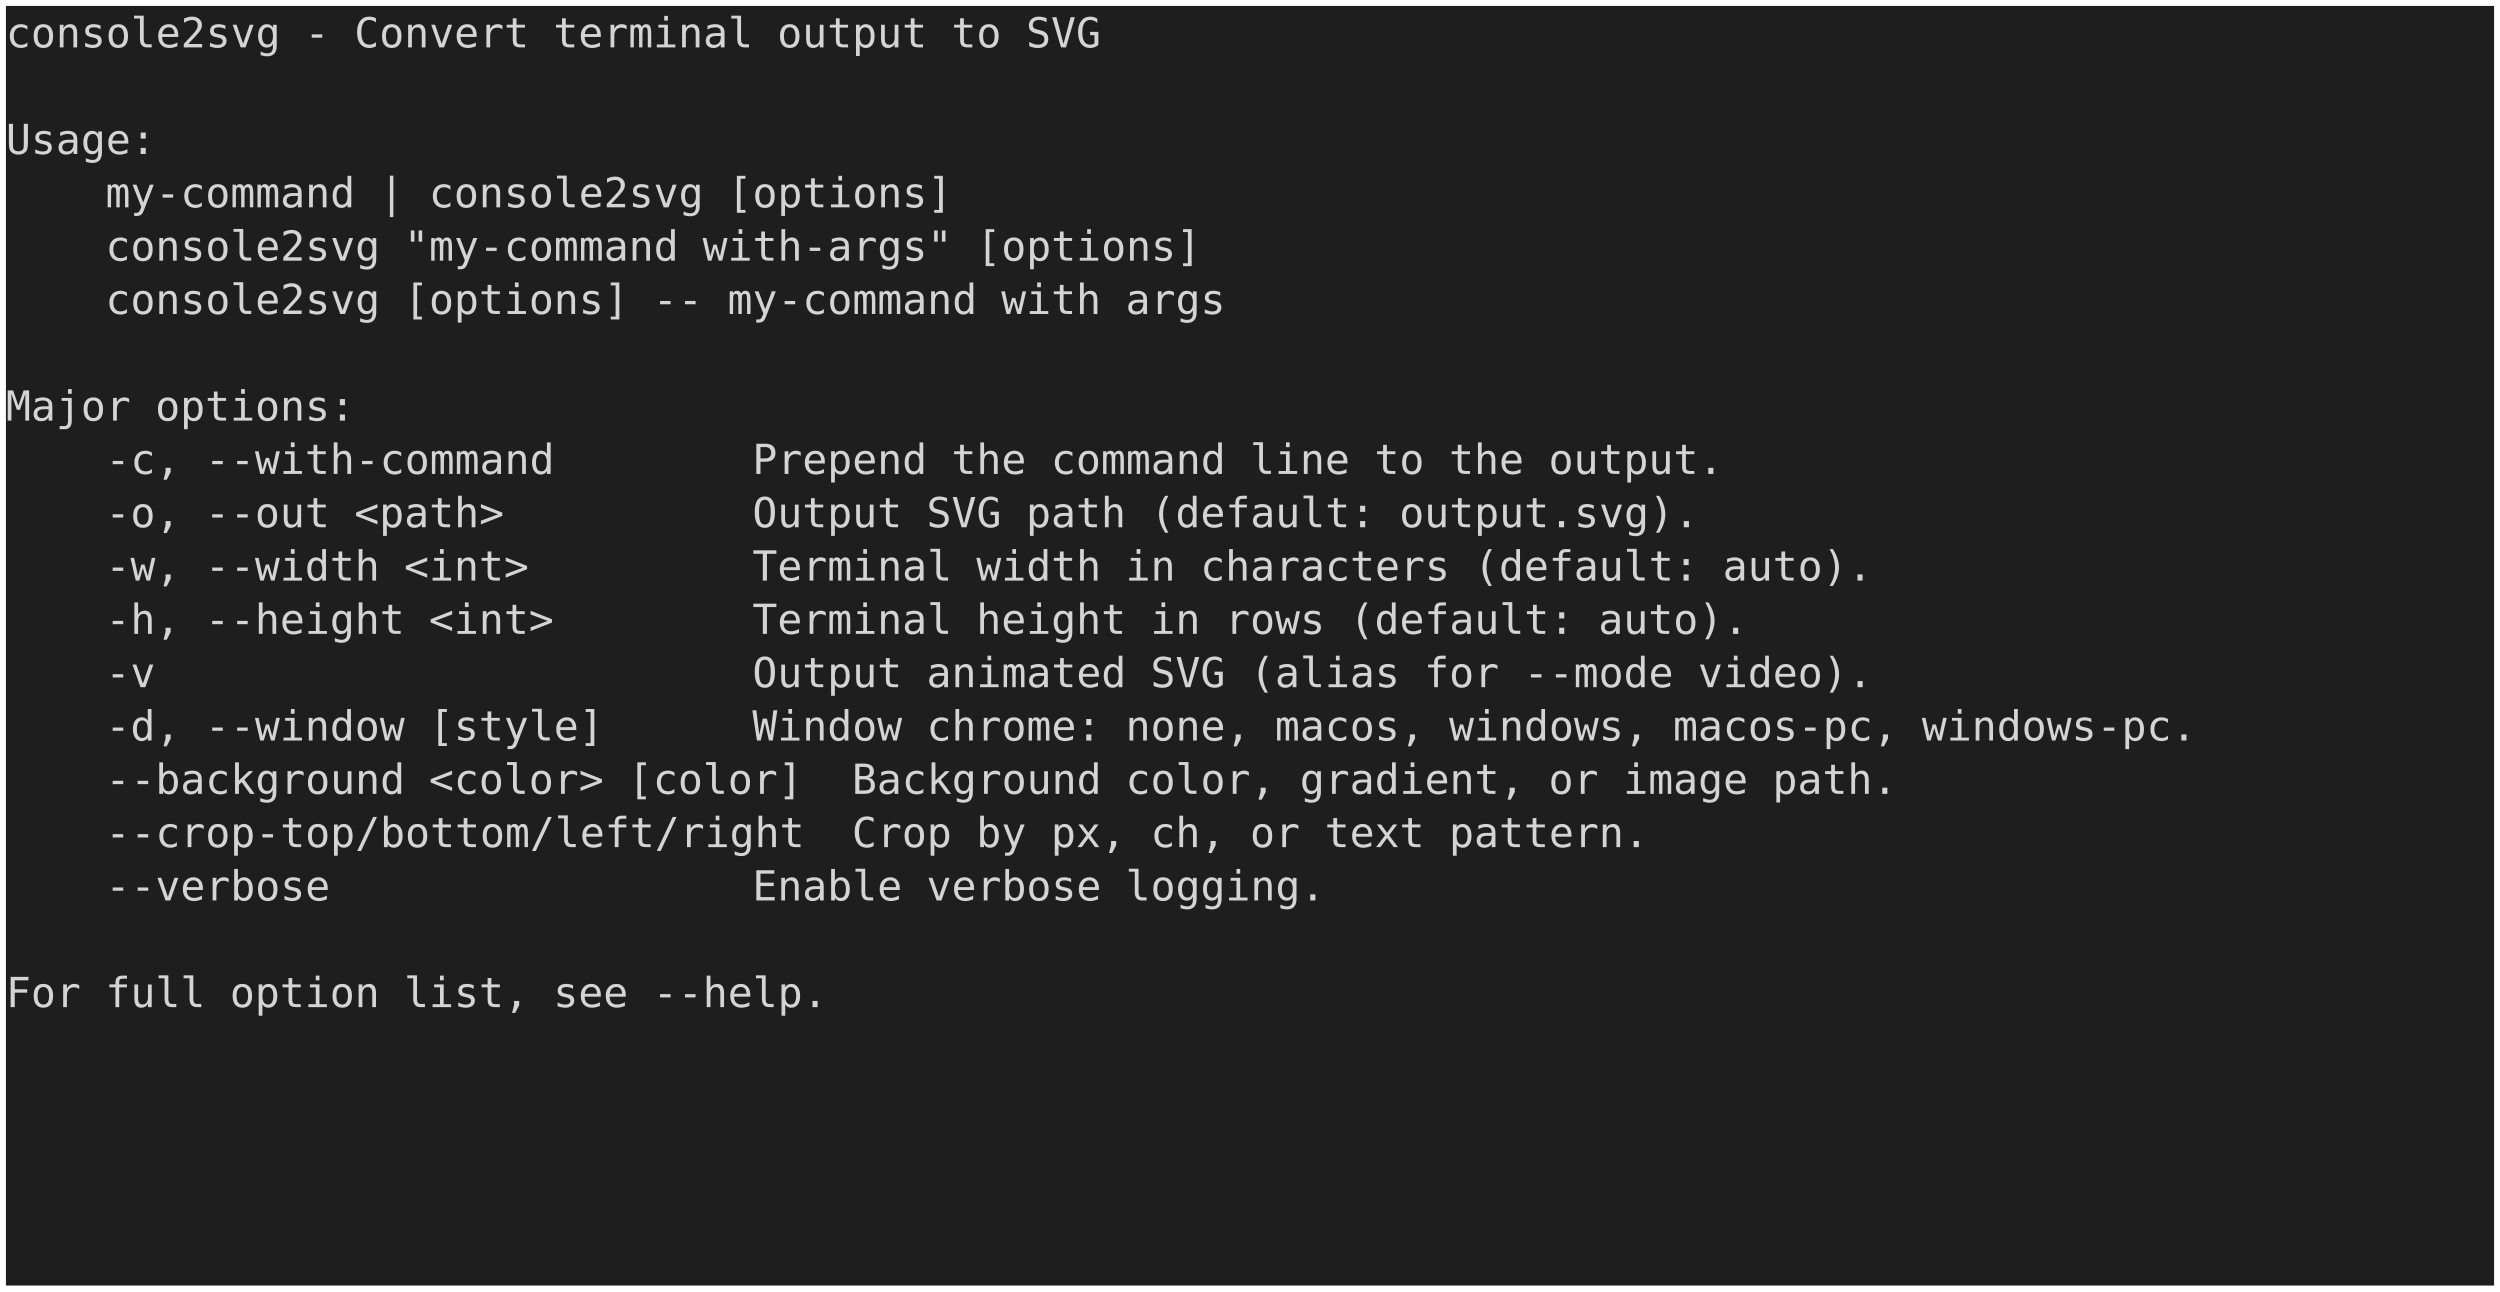
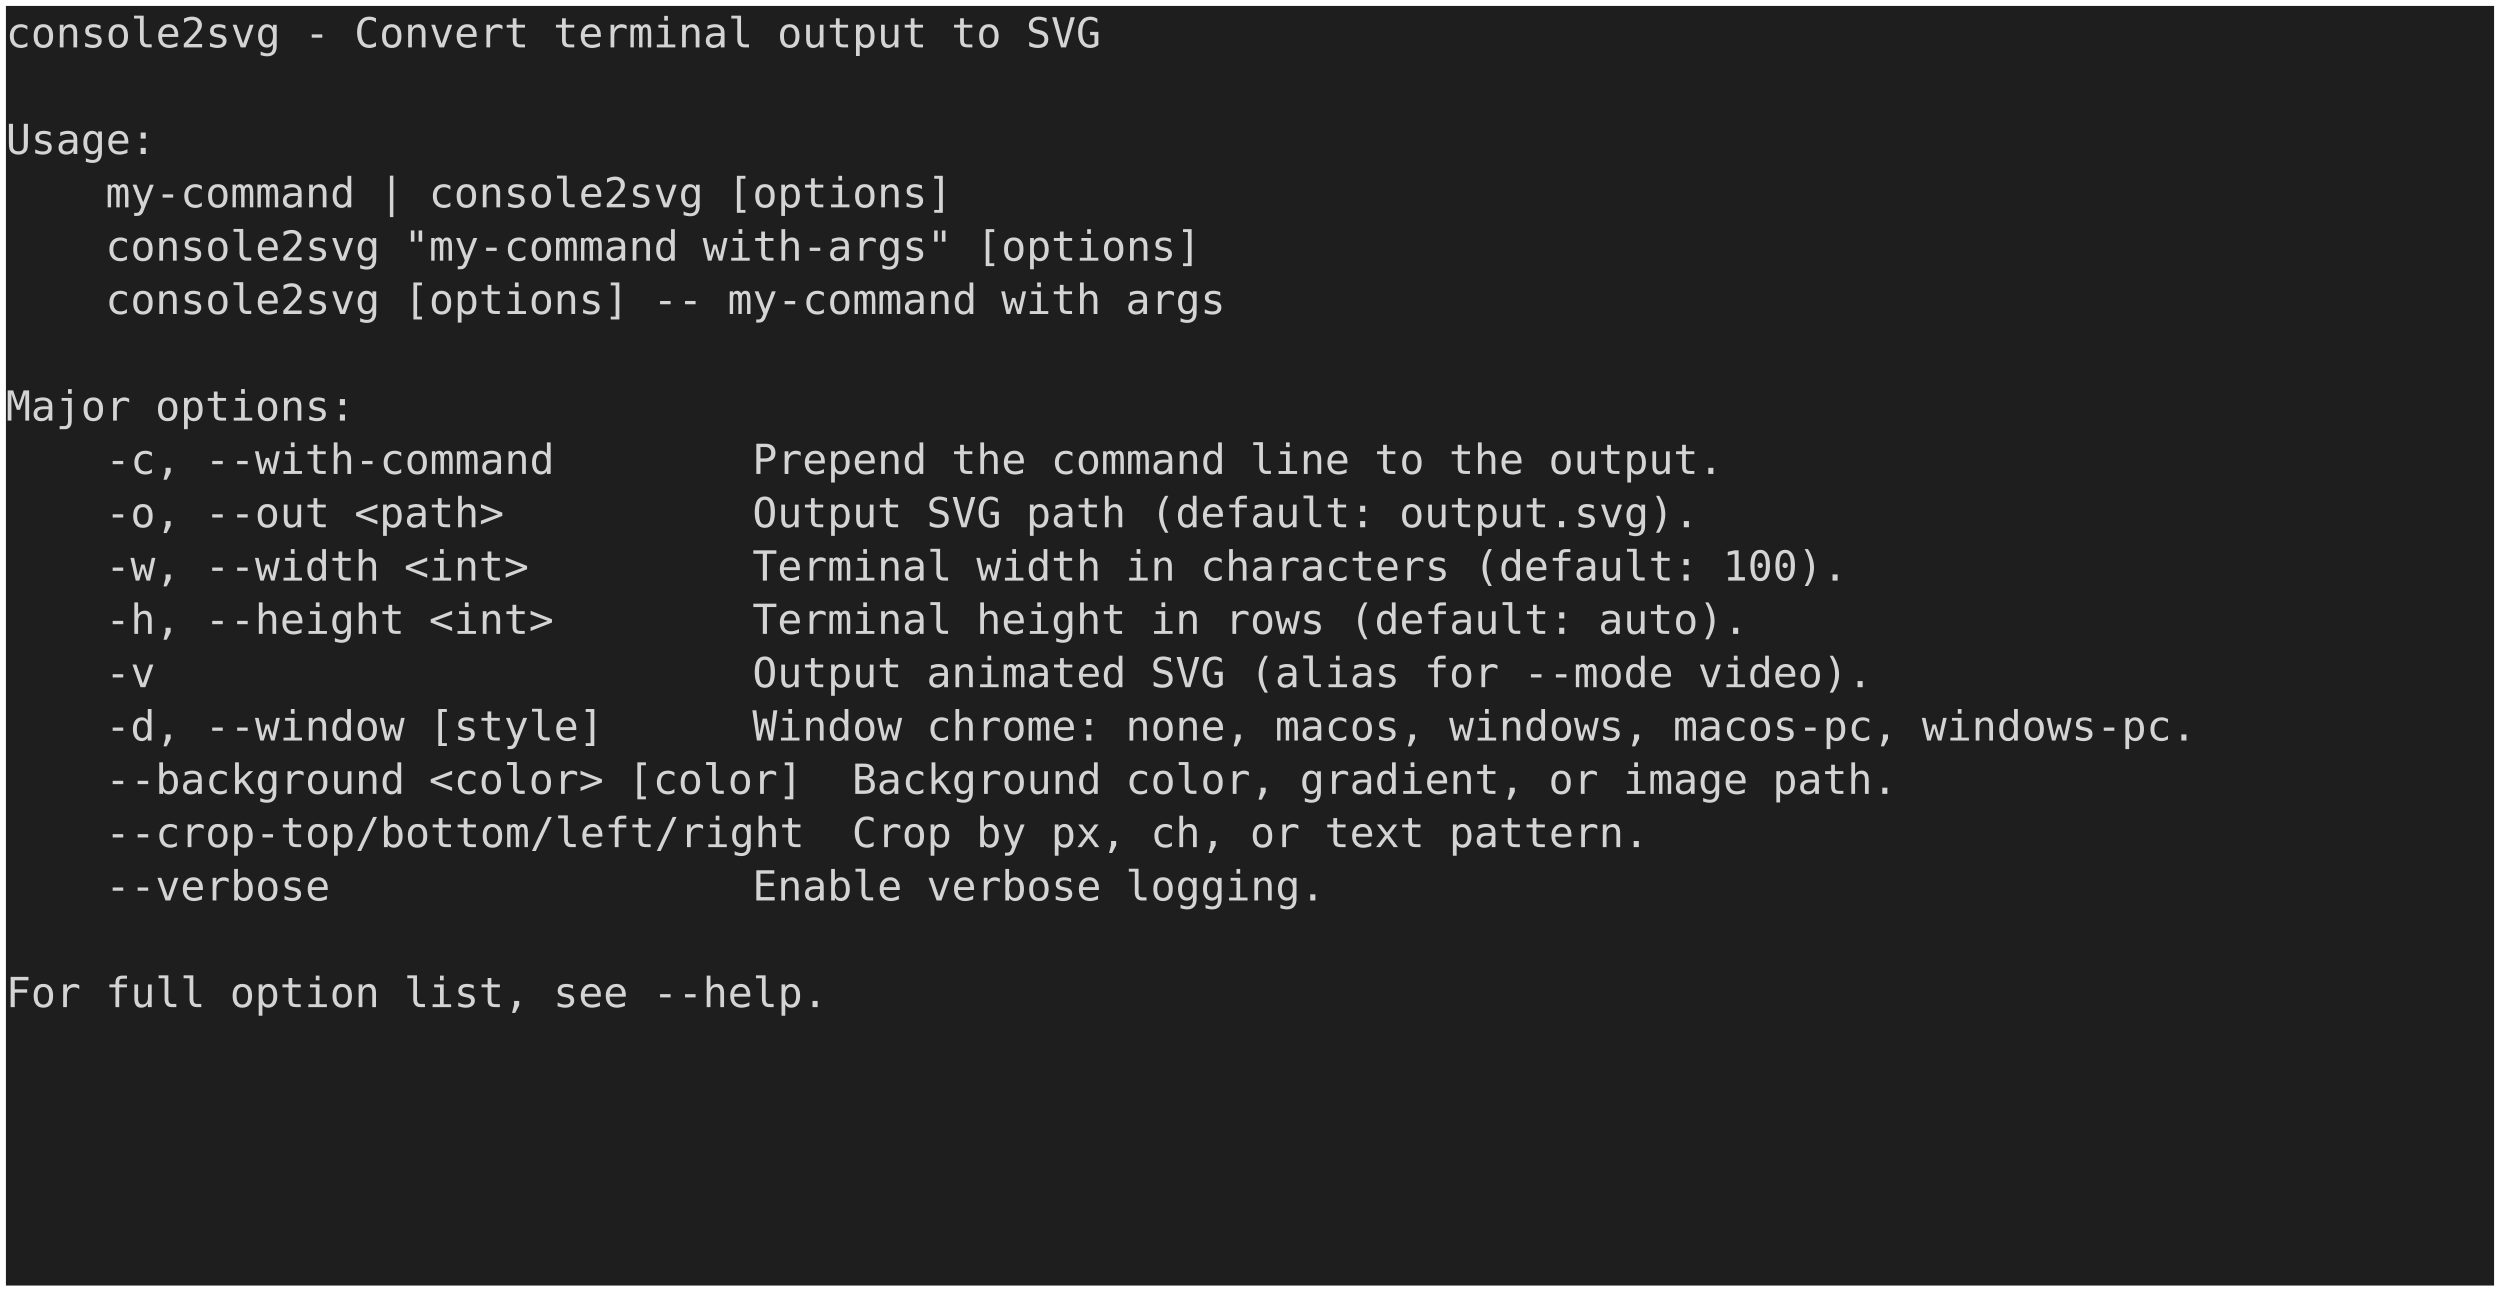
<svg xmlns="http://www.w3.org/2000/svg" viewBox="0 0 844 436" role="img" aria-label="console2svg output">
  <style>.crt{font-family:ui-monospace,"Cascadia Mono","Segoe UI Mono","SFMono-Regular",Menlo,monospace;font-size:14px;}text{dominant-baseline:alphabetic;}.bg{shape-rendering:crispEdges;}</style>
  <g transform="translate(2 2)">
    <rect width="840" height="432" fill="#1e1e1e" />
    <text class="crt" x="0" y="14" fill="#d4d4d4" textLength="92.4" lengthAdjust="spacingAndGlyphs">console2svg</text>
    <text class="crt" x="100.8" y="14" fill="#d4d4d4" textLength="8.4" lengthAdjust="spacingAndGlyphs">-</text>
    <text class="crt" x="117.6" y="14" fill="#d4d4d4" textLength="58.8" lengthAdjust="spacingAndGlyphs">Convert</text>
    <text class="crt" x="184.8" y="14" fill="#d4d4d4" textLength="67.2" lengthAdjust="spacingAndGlyphs">terminal</text>
    <text class="crt" x="260.4" y="14" fill="#d4d4d4" textLength="50.4" lengthAdjust="spacingAndGlyphs">output</text>
    <text class="crt" x="319.2" y="14" fill="#d4d4d4" textLength="16.8" lengthAdjust="spacingAndGlyphs">to</text>
    <text class="crt" x="344.4" y="14" fill="#d4d4d4" textLength="25.2" lengthAdjust="spacingAndGlyphs">SVG</text>
    <text class="crt" x="0" y="50" fill="#d4d4d4" textLength="50.4" lengthAdjust="spacingAndGlyphs">Usage:</text>
    <text class="crt" x="33.6" y="68" fill="#d4d4d4" textLength="84" lengthAdjust="spacingAndGlyphs">my-command</text>
    <text class="crt" x="126" y="68" fill="#d4d4d4" textLength="8.4" lengthAdjust="spacingAndGlyphs">|</text>
    <text class="crt" x="142.8" y="68" fill="#d4d4d4" textLength="92.4" lengthAdjust="spacingAndGlyphs">console2svg</text>
    <text class="crt" x="243.6" y="68" fill="#d4d4d4" textLength="75.6" lengthAdjust="spacingAndGlyphs">[options]</text>
    <text class="crt" x="33.6" y="86" fill="#d4d4d4" textLength="92.4" lengthAdjust="spacingAndGlyphs">console2svg</text>
    <text class="crt" x="134.4" y="86" fill="#d4d4d4" textLength="92.4" lengthAdjust="spacingAndGlyphs">"my-command</text>
    <text class="crt" x="235.2" y="86" fill="#d4d4d4" textLength="84" lengthAdjust="spacingAndGlyphs">with-args"</text>
    <text class="crt" x="327.6" y="86" fill="#d4d4d4" textLength="75.6" lengthAdjust="spacingAndGlyphs">[options]</text>
    <text class="crt" x="33.6" y="104" fill="#d4d4d4" textLength="92.4" lengthAdjust="spacingAndGlyphs">console2svg</text>
    <text class="crt" x="134.4" y="104" fill="#d4d4d4" textLength="75.6" lengthAdjust="spacingAndGlyphs">[options]</text>
    <text class="crt" x="218.4" y="104" fill="#d4d4d4" textLength="16.8" lengthAdjust="spacingAndGlyphs">--</text>
    <text class="crt" x="243.6" y="104" fill="#d4d4d4" textLength="84" lengthAdjust="spacingAndGlyphs">my-command</text>
    <text class="crt" x="336" y="104" fill="#d4d4d4" textLength="33.6" lengthAdjust="spacingAndGlyphs">with</text>
    <text class="crt" x="378" y="104" fill="#d4d4d4" textLength="33.6" lengthAdjust="spacingAndGlyphs">args</text>
    <text class="crt" x="0" y="140" fill="#d4d4d4" textLength="42" lengthAdjust="spacingAndGlyphs">Major</text>
    <text class="crt" x="50.4" y="140" fill="#d4d4d4" textLength="67.2" lengthAdjust="spacingAndGlyphs">options:</text>
    <text class="crt" x="33.6" y="158" fill="#d4d4d4" textLength="25.2" lengthAdjust="spacingAndGlyphs">-c,</text>
    <text class="crt" x="67.2" y="158" fill="#d4d4d4" textLength="117.6" lengthAdjust="spacingAndGlyphs">--with-command</text>
    <text class="crt" x="252" y="158" fill="#d4d4d4" textLength="58.8" lengthAdjust="spacingAndGlyphs">Prepend</text>
    <text class="crt" x="319.2" y="158" fill="#d4d4d4" textLength="25.2" lengthAdjust="spacingAndGlyphs">the</text>
    <text class="crt" x="352.8" y="158" fill="#d4d4d4" textLength="58.8" lengthAdjust="spacingAndGlyphs">command</text>
    <text class="crt" x="420" y="158" fill="#d4d4d4" textLength="33.6" lengthAdjust="spacingAndGlyphs">line</text>
    <text class="crt" x="462" y="158" fill="#d4d4d4" textLength="16.8" lengthAdjust="spacingAndGlyphs">to</text>
    <text class="crt" x="487.2" y="158" fill="#d4d4d4" textLength="25.2" lengthAdjust="spacingAndGlyphs">the</text>
    <text class="crt" x="520.8" y="158" fill="#d4d4d4" textLength="58.8" lengthAdjust="spacingAndGlyphs">output.</text>
    <text class="crt" x="33.6" y="176" fill="#d4d4d4" textLength="25.2" lengthAdjust="spacingAndGlyphs">-o,</text>
    <text class="crt" x="67.2" y="176" fill="#d4d4d4" textLength="42" lengthAdjust="spacingAndGlyphs">--out</text>
    <text class="crt" x="117.6" y="176" fill="#d4d4d4" textLength="50.4" lengthAdjust="spacingAndGlyphs">&lt;path&gt;</text>
    <text class="crt" x="252" y="176" fill="#d4d4d4" textLength="50.4" lengthAdjust="spacingAndGlyphs">Output</text>
    <text class="crt" x="310.8" y="176" fill="#d4d4d4" textLength="25.2" lengthAdjust="spacingAndGlyphs">SVG</text>
    <text class="crt" x="344.4" y="176" fill="#d4d4d4" textLength="33.6" lengthAdjust="spacingAndGlyphs">path</text>
    <text class="crt" x="386.4" y="176" fill="#d4d4d4" textLength="75.6" lengthAdjust="spacingAndGlyphs">(default:</text>
    <text class="crt" x="470.4" y="176" fill="#d4d4d4" textLength="100.8" lengthAdjust="spacingAndGlyphs">output.svg).</text>
    <text class="crt" x="33.6" y="194" fill="#d4d4d4" textLength="25.2" lengthAdjust="spacingAndGlyphs">-w,</text>
    <text class="crt" x="67.2" y="194" fill="#d4d4d4" textLength="58.8" lengthAdjust="spacingAndGlyphs">--width</text>
    <text class="crt" x="134.4" y="194" fill="#d4d4d4" textLength="42" lengthAdjust="spacingAndGlyphs">&lt;int&gt;</text>
    <text class="crt" x="252" y="194" fill="#d4d4d4" textLength="67.2" lengthAdjust="spacingAndGlyphs">Terminal</text>
    <text class="crt" x="327.6" y="194" fill="#d4d4d4" textLength="42" lengthAdjust="spacingAndGlyphs">width</text>
    <text class="crt" x="378" y="194" fill="#d4d4d4" textLength="16.8" lengthAdjust="spacingAndGlyphs">in</text>
    <text class="crt" x="403.2" y="194" fill="#d4d4d4" textLength="84" lengthAdjust="spacingAndGlyphs">characters</text>
    <text class="crt" x="495.6" y="194" fill="#d4d4d4" textLength="75.6" lengthAdjust="spacingAndGlyphs">(default:</text>
-     <text class="crt" x="579.6" y="194" fill="#d4d4d4" textLength="50.4" lengthAdjust="spacingAndGlyphs">auto).</text>
+     <text class="crt" x="579.6" y="194" fill="#d4d4d4" textLength="42" lengthAdjust="spacingAndGlyphs">100).</text>
    <text class="crt" x="33.6" y="212" fill="#d4d4d4" textLength="25.2" lengthAdjust="spacingAndGlyphs">-h,</text>
    <text class="crt" x="67.2" y="212" fill="#d4d4d4" textLength="67.2" lengthAdjust="spacingAndGlyphs">--height</text>
    <text class="crt" x="142.8" y="212" fill="#d4d4d4" textLength="42" lengthAdjust="spacingAndGlyphs">&lt;int&gt;</text>
    <text class="crt" x="252" y="212" fill="#d4d4d4" textLength="67.2" lengthAdjust="spacingAndGlyphs">Terminal</text>
    <text class="crt" x="327.6" y="212" fill="#d4d4d4" textLength="50.4" lengthAdjust="spacingAndGlyphs">height</text>
    <text class="crt" x="386.4" y="212" fill="#d4d4d4" textLength="16.8" lengthAdjust="spacingAndGlyphs">in</text>
    <text class="crt" x="411.6" y="212" fill="#d4d4d4" textLength="33.6" lengthAdjust="spacingAndGlyphs">rows</text>
    <text class="crt" x="453.6" y="212" fill="#d4d4d4" textLength="75.6" lengthAdjust="spacingAndGlyphs">(default:</text>
    <text class="crt" x="537.6" y="212" fill="#d4d4d4" textLength="50.4" lengthAdjust="spacingAndGlyphs">auto).</text>
    <text class="crt" x="33.6" y="230" fill="#d4d4d4" textLength="16.8" lengthAdjust="spacingAndGlyphs">-v</text>
    <text class="crt" x="252" y="230" fill="#d4d4d4" textLength="50.4" lengthAdjust="spacingAndGlyphs">Output</text>
    <text class="crt" x="310.8" y="230" fill="#d4d4d4" textLength="67.2" lengthAdjust="spacingAndGlyphs">animated</text>
    <text class="crt" x="386.4" y="230" fill="#d4d4d4" textLength="25.2" lengthAdjust="spacingAndGlyphs">SVG</text>
    <text class="crt" x="420" y="230" fill="#d4d4d4" textLength="50.4" lengthAdjust="spacingAndGlyphs">(alias</text>
    <text class="crt" x="478.8" y="230" fill="#d4d4d4" textLength="25.2" lengthAdjust="spacingAndGlyphs">for</text>
    <text class="crt" x="512.4" y="230" fill="#d4d4d4" textLength="50.4" lengthAdjust="spacingAndGlyphs">--mode</text>
    <text class="crt" x="571.2" y="230" fill="#d4d4d4" textLength="58.8" lengthAdjust="spacingAndGlyphs">video).</text>
    <text class="crt" x="33.6" y="248" fill="#d4d4d4" textLength="25.2" lengthAdjust="spacingAndGlyphs">-d,</text>
    <text class="crt" x="67.2" y="248" fill="#d4d4d4" textLength="67.2" lengthAdjust="spacingAndGlyphs">--window</text>
    <text class="crt" x="142.8" y="248" fill="#d4d4d4" textLength="58.8" lengthAdjust="spacingAndGlyphs">[style]</text>
    <text class="crt" x="252" y="248" fill="#d4d4d4" textLength="50.4" lengthAdjust="spacingAndGlyphs">Window</text>
    <text class="crt" x="310.8" y="248" fill="#d4d4d4" textLength="58.8" lengthAdjust="spacingAndGlyphs">chrome:</text>
    <text class="crt" x="378" y="248" fill="#d4d4d4" textLength="42" lengthAdjust="spacingAndGlyphs">none,</text>
    <text class="crt" x="428.4" y="248" fill="#d4d4d4" textLength="50.4" lengthAdjust="spacingAndGlyphs">macos,</text>
    <text class="crt" x="487.2" y="248" fill="#d4d4d4" textLength="67.2" lengthAdjust="spacingAndGlyphs">windows,</text>
    <text class="crt" x="562.8" y="248" fill="#d4d4d4" textLength="75.6" lengthAdjust="spacingAndGlyphs">macos-pc,</text>
    <text class="crt" x="646.8" y="248" fill="#d4d4d4" textLength="92.4" lengthAdjust="spacingAndGlyphs">windows-pc.</text>
    <text class="crt" x="33.6" y="266" fill="#d4d4d4" textLength="100.8" lengthAdjust="spacingAndGlyphs">--background</text>
    <text class="crt" x="142.8" y="266" fill="#d4d4d4" textLength="58.8" lengthAdjust="spacingAndGlyphs">&lt;color&gt;</text>
    <text class="crt" x="210" y="266" fill="#d4d4d4" textLength="58.8" lengthAdjust="spacingAndGlyphs">[color]</text>
    <text class="crt" x="285.6" y="266" fill="#d4d4d4" textLength="84" lengthAdjust="spacingAndGlyphs">Background</text>
    <text class="crt" x="378" y="266" fill="#d4d4d4" textLength="50.4" lengthAdjust="spacingAndGlyphs">color,</text>
    <text class="crt" x="436.8" y="266" fill="#d4d4d4" textLength="75.6" lengthAdjust="spacingAndGlyphs">gradient,</text>
    <text class="crt" x="520.8" y="266" fill="#d4d4d4" textLength="16.8" lengthAdjust="spacingAndGlyphs">or</text>
    <text class="crt" x="546" y="266" fill="#d4d4d4" textLength="42" lengthAdjust="spacingAndGlyphs">image</text>
    <text class="crt" x="596.4" y="266" fill="#d4d4d4" textLength="42" lengthAdjust="spacingAndGlyphs">path.</text>
    <text class="crt" x="33.6" y="284" fill="#d4d4d4" textLength="235.2" lengthAdjust="spacingAndGlyphs">--crop-top/bottom/left/right</text>
    <text class="crt" x="285.6" y="284" fill="#d4d4d4" textLength="33.6" lengthAdjust="spacingAndGlyphs">Crop</text>
    <text class="crt" x="327.6" y="284" fill="#d4d4d4" textLength="16.8" lengthAdjust="spacingAndGlyphs">by</text>
    <text class="crt" x="352.8" y="284" fill="#d4d4d4" textLength="25.2" lengthAdjust="spacingAndGlyphs">px,</text>
    <text class="crt" x="386.4" y="284" fill="#d4d4d4" textLength="25.2" lengthAdjust="spacingAndGlyphs">ch,</text>
    <text class="crt" x="420" y="284" fill="#d4d4d4" textLength="16.8" lengthAdjust="spacingAndGlyphs">or</text>
    <text class="crt" x="445.2" y="284" fill="#d4d4d4" textLength="33.6" lengthAdjust="spacingAndGlyphs">text</text>
    <text class="crt" x="487.2" y="284" fill="#d4d4d4" textLength="67.2" lengthAdjust="spacingAndGlyphs">pattern.</text>
    <text class="crt" x="33.6" y="302" fill="#d4d4d4" textLength="75.6" lengthAdjust="spacingAndGlyphs">--verbose</text>
    <text class="crt" x="252" y="302" fill="#d4d4d4" textLength="50.4" lengthAdjust="spacingAndGlyphs">Enable</text>
    <text class="crt" x="310.8" y="302" fill="#d4d4d4" textLength="58.8" lengthAdjust="spacingAndGlyphs">verbose</text>
    <text class="crt" x="378" y="302" fill="#d4d4d4" textLength="67.2" lengthAdjust="spacingAndGlyphs">logging.</text>
    <text class="crt" x="0" y="338" fill="#d4d4d4" textLength="25.2" lengthAdjust="spacingAndGlyphs">For</text>
    <text class="crt" x="33.6" y="338" fill="#d4d4d4" textLength="33.6" lengthAdjust="spacingAndGlyphs">full</text>
    <text class="crt" x="75.6" y="338" fill="#d4d4d4" textLength="50.4" lengthAdjust="spacingAndGlyphs">option</text>
    <text class="crt" x="134.4" y="338" fill="#d4d4d4" textLength="42" lengthAdjust="spacingAndGlyphs">list,</text>
    <text class="crt" x="184.8" y="338" fill="#d4d4d4" textLength="25.2" lengthAdjust="spacingAndGlyphs">see</text>
    <text class="crt" x="218.4" y="338" fill="#d4d4d4" textLength="58.8" lengthAdjust="spacingAndGlyphs">--help.</text>
  </g>
</svg>
